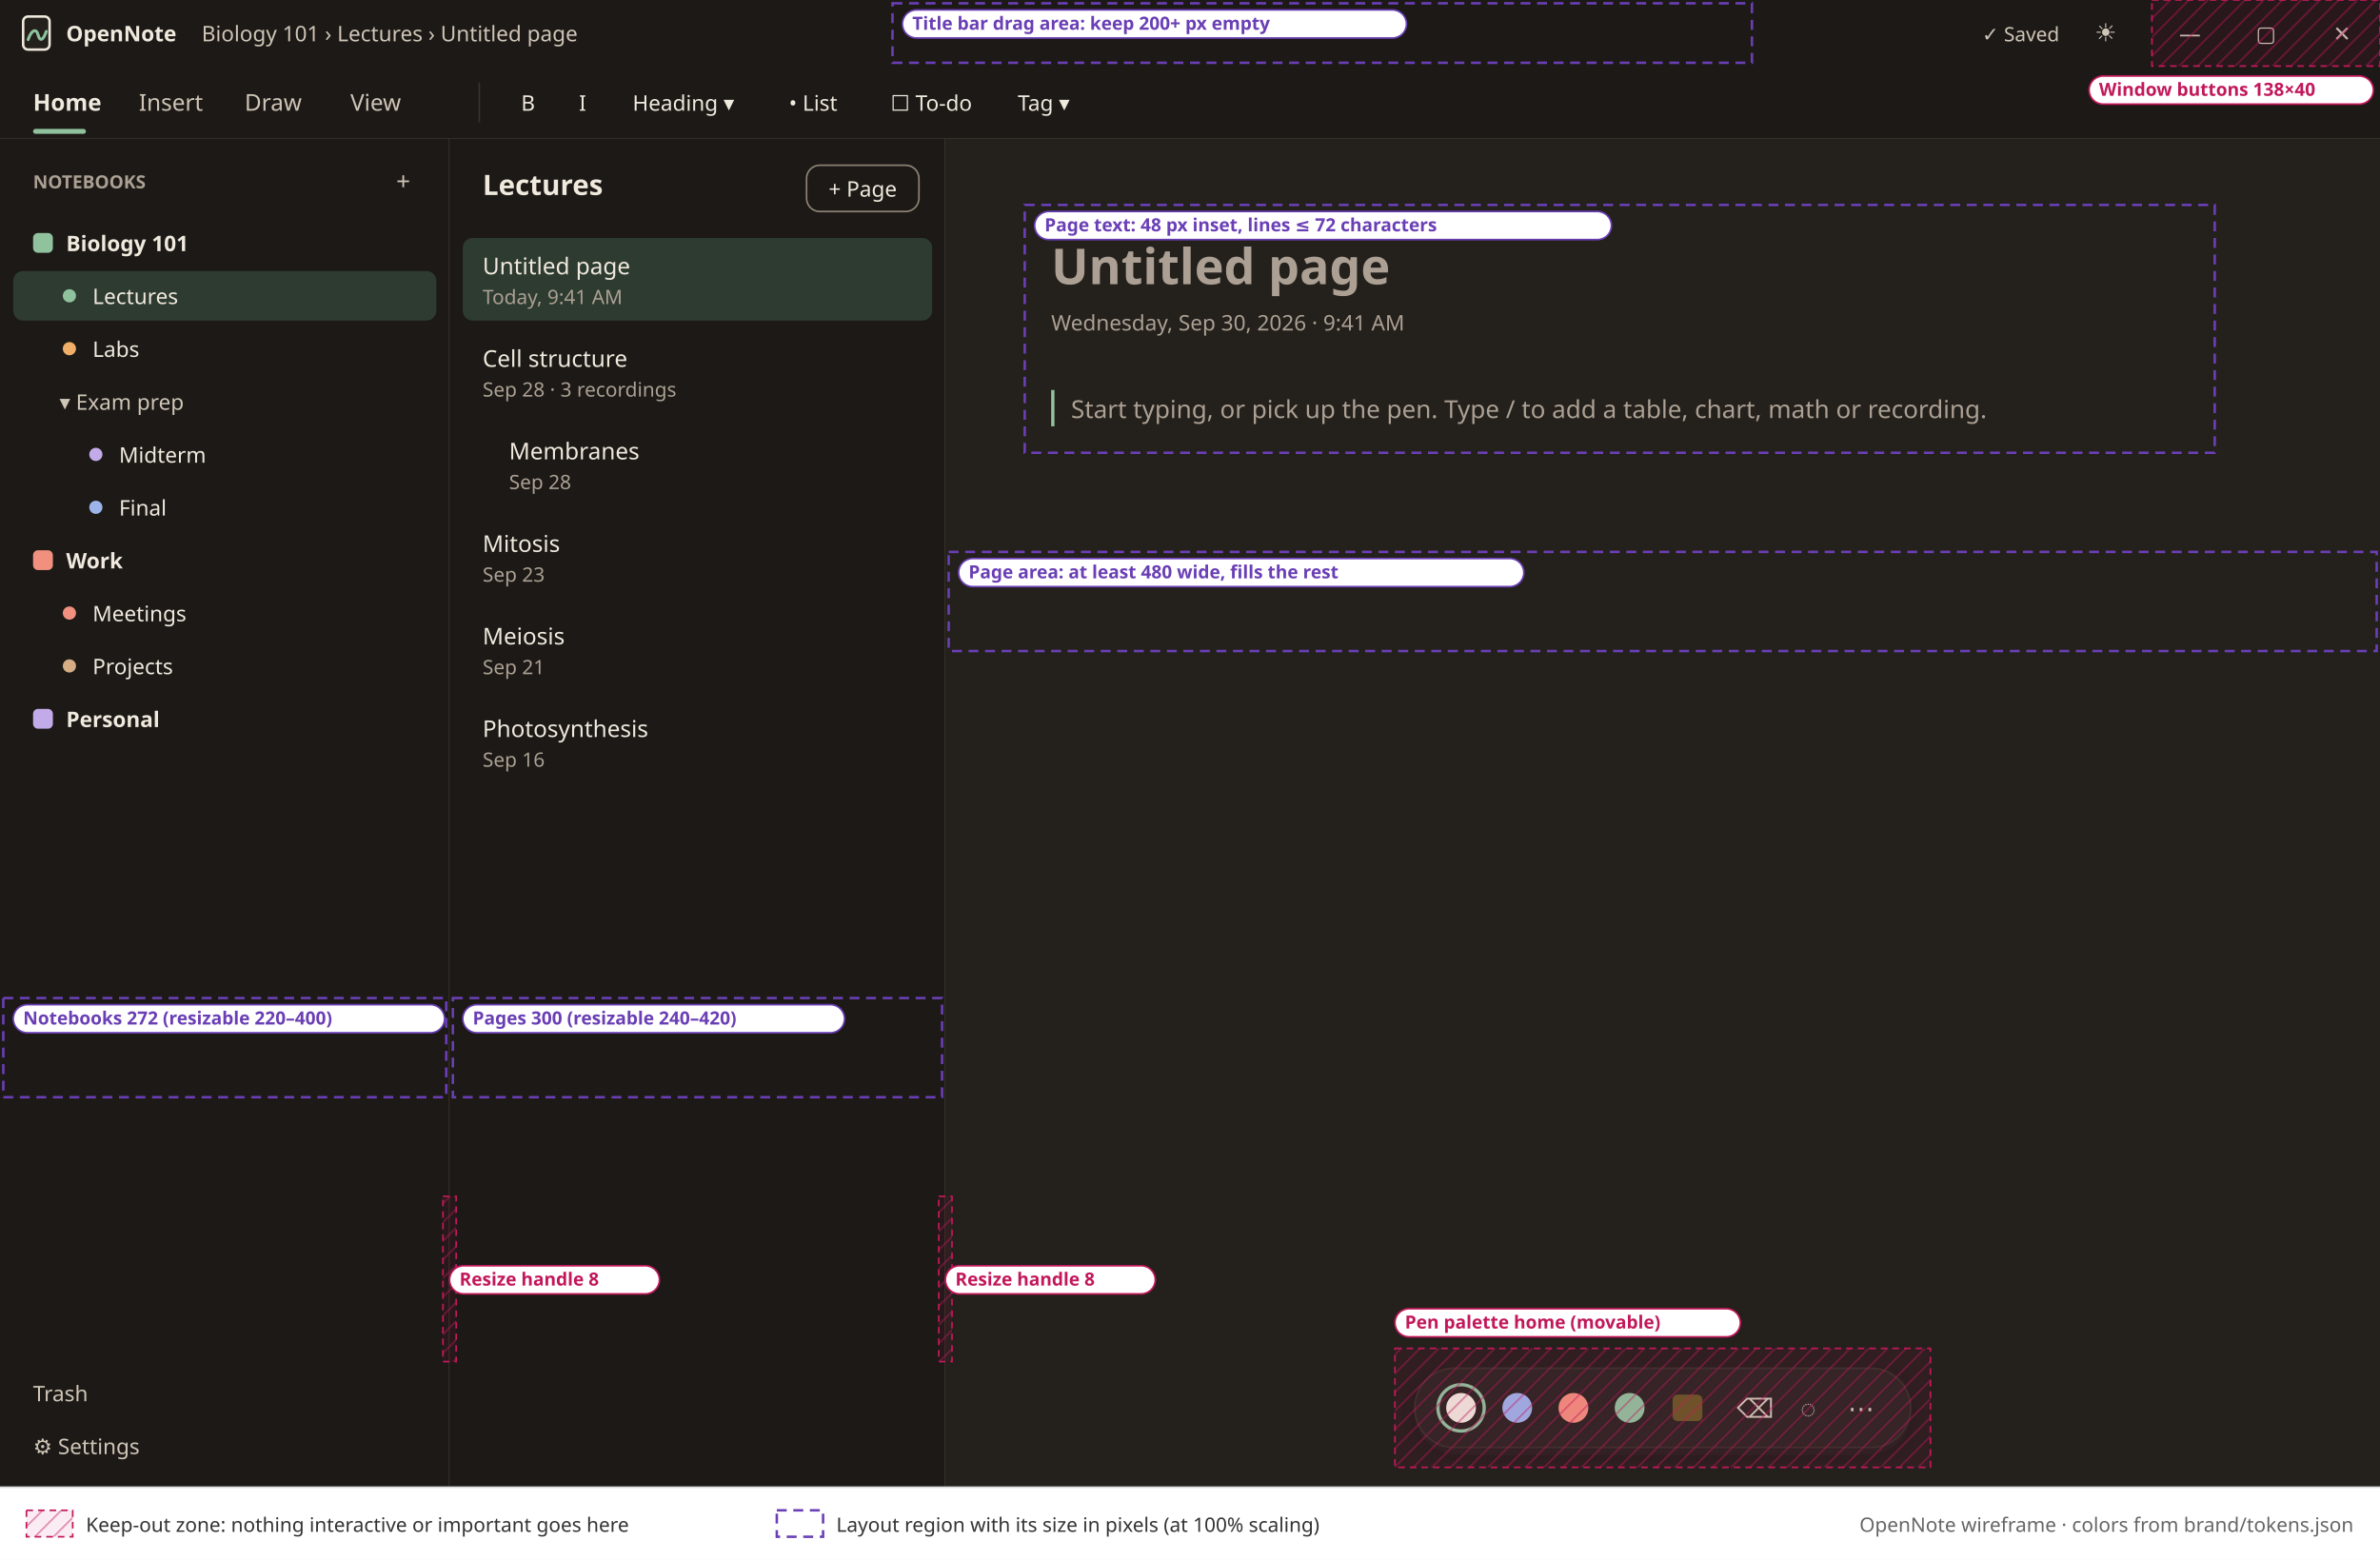
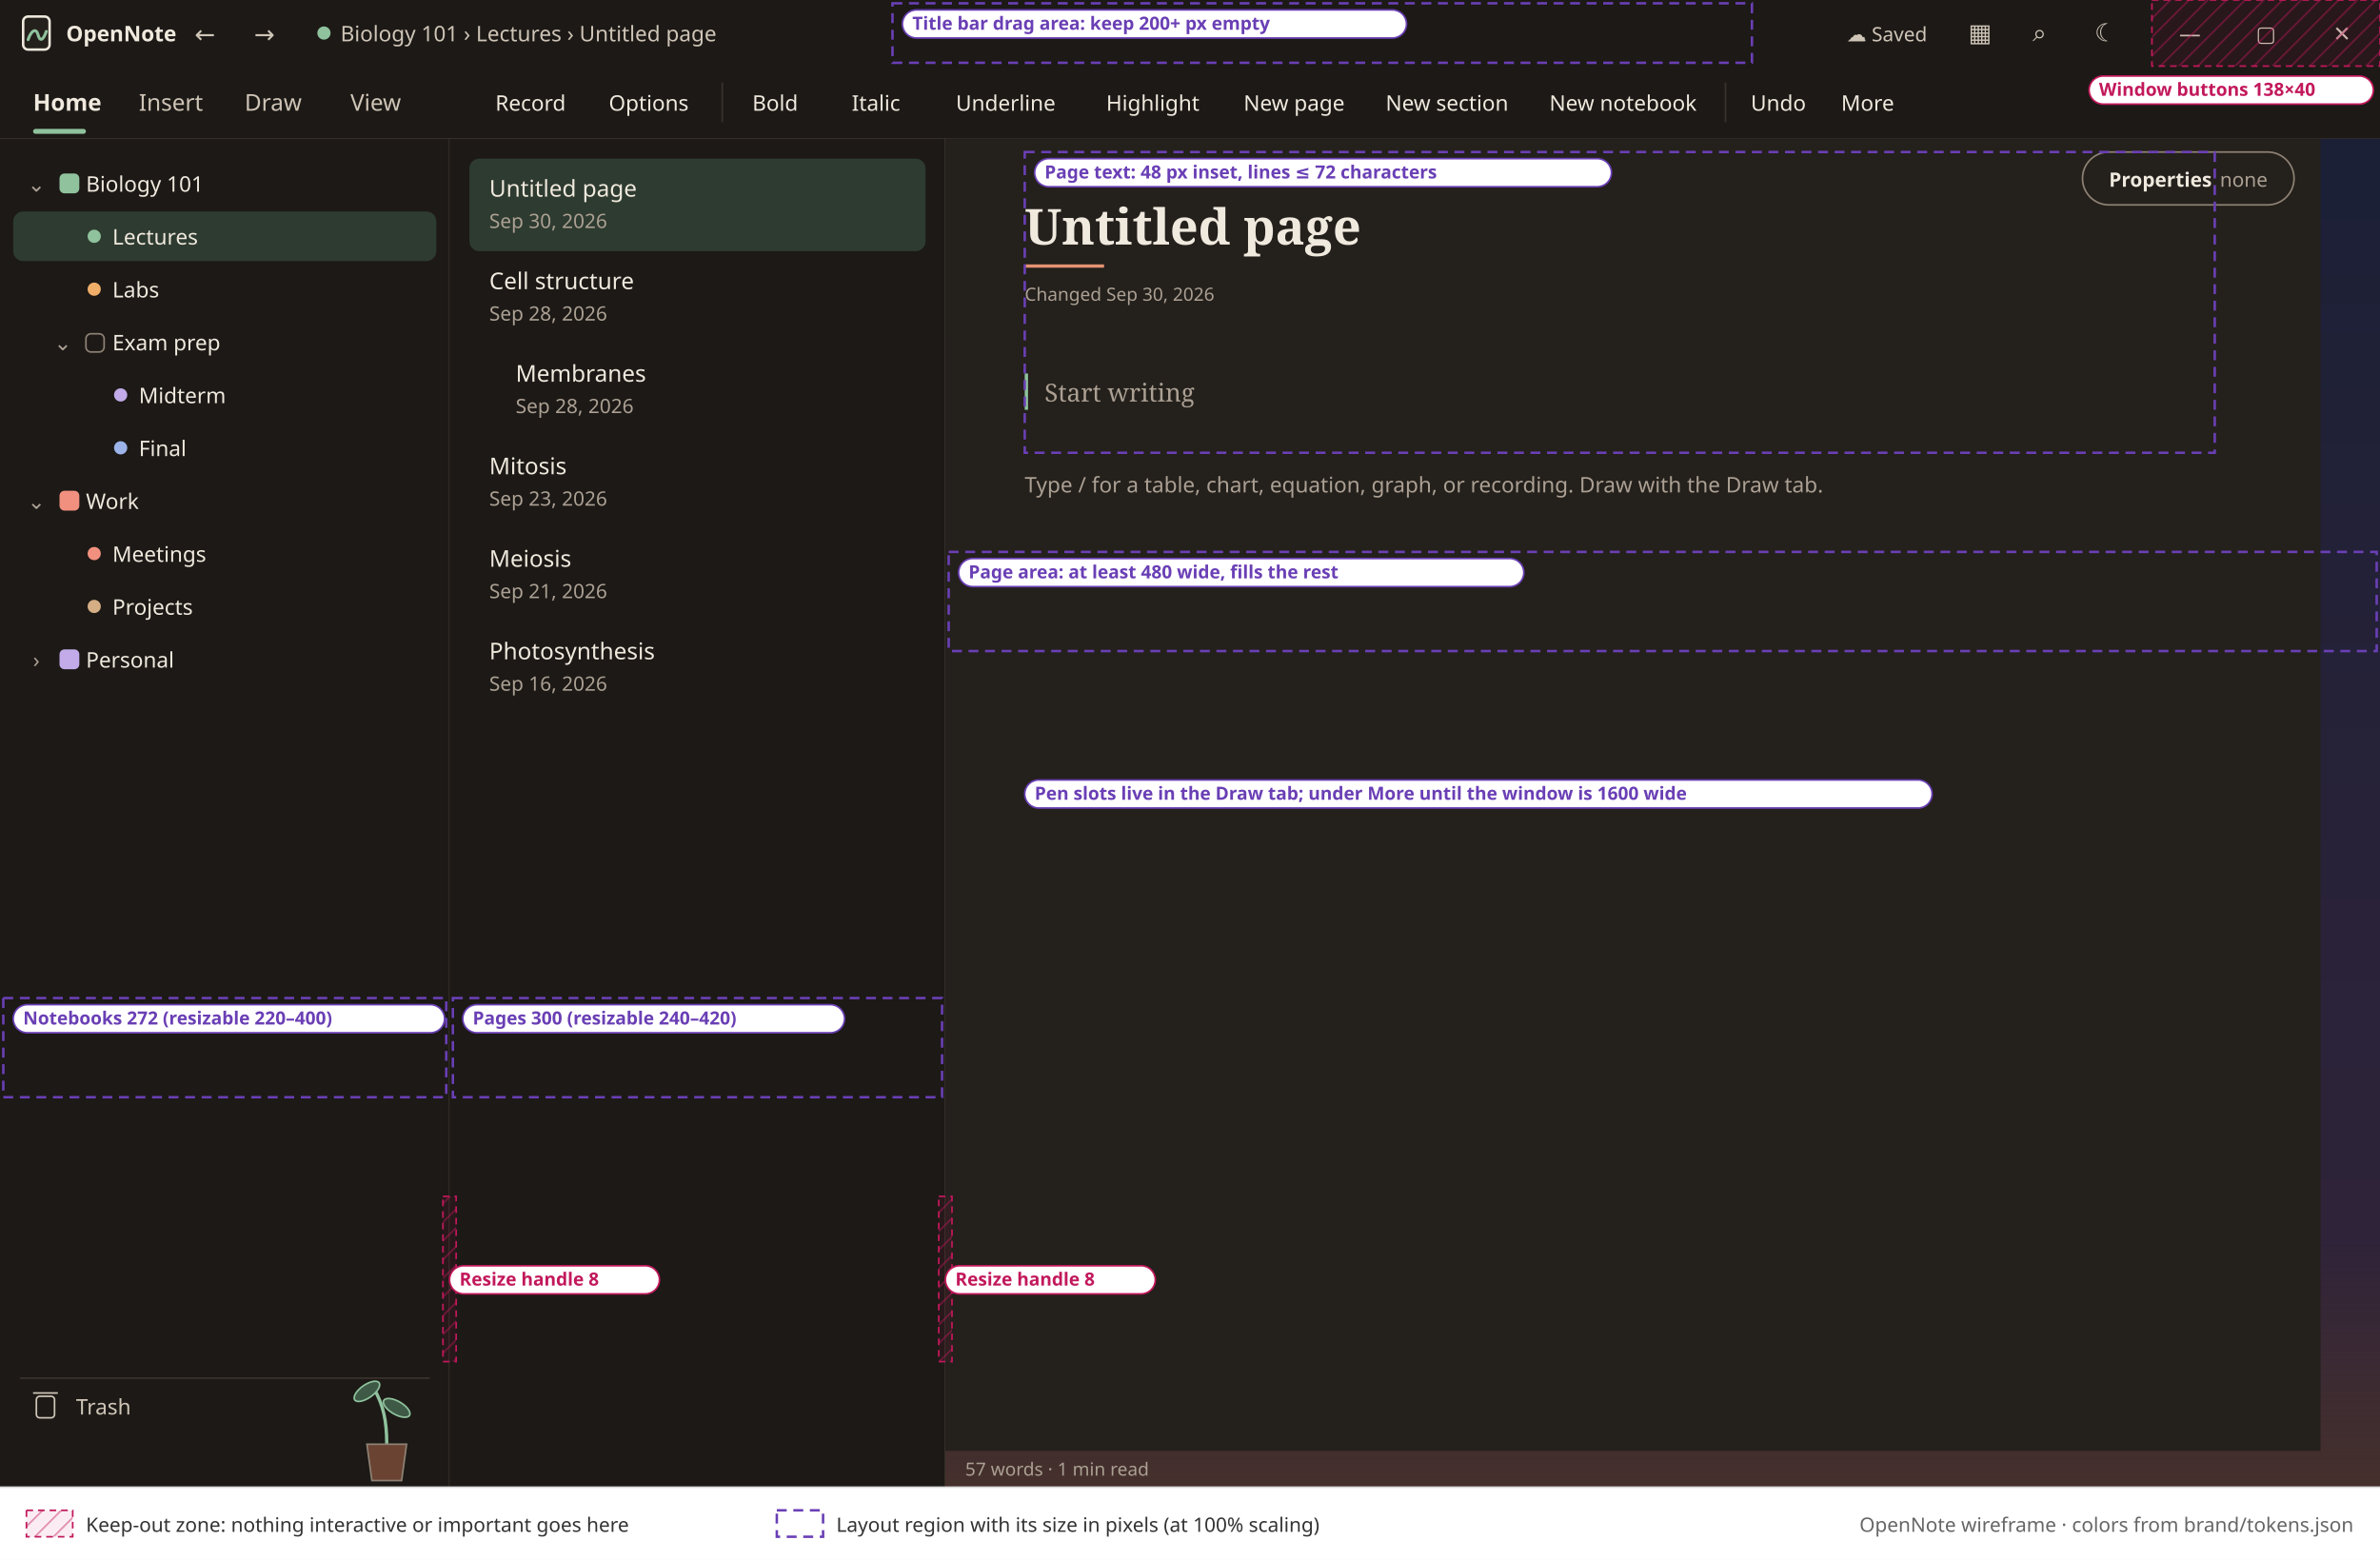
<svg xmlns="http://www.w3.org/2000/svg" viewBox="0 0 1440 944" width="1440" height="944" role="img">
  <defs>
    <pattern id="hatch" width="8" height="8" patternUnits="userSpaceOnUse" patternTransform="rotate(45)">
      <rect width="8" height="8" fill="#C2185B" fill-opacity="0.08" />
      <line x1="0" y1="0" x2="0" y2="8" stroke="#C2185B" stroke-opacity="0.45" stroke-width="2" />
    </pattern>
    <filter id="shadow" x="-10%" y="-10%" width="120%" height="130%">
      <feDropShadow dx="0" dy="4" stdDeviation="6" flood-color="#2B2521" flood-opacity="0.16" />
    </filter>
  </defs>
  <rect x="0" y="0" width="1440" height="900" rx="0" fill="#1C1916" />
  <rect x="0" y="0" width="1440" height="40" rx="0" fill="#1C1916" />
  <rect x="14" y="10" width="16" height="20" rx="3" fill="#24201C" stroke="#F0E9DE" stroke-width="1.5" />
  <path d="M17 24c2-6 5-7 6-3s3 4 5-2" fill="none" stroke-linecap="round" stroke-linejoin="round" stroke="#8FC29D" stroke-width="1.8" />
  <text x="40" y="25" font-size="13" font-weight="600" fill="#F0E9DE" text-anchor="start" font-family="'Atkinson Hyperlegible Next', 'Segoe UI', system-ui, sans-serif">OpenNote</text>
-   <text x="122" y="25" font-size="13" font-weight="400" fill="#CFC5B7" text-anchor="start" font-family="'Atkinson Hyperlegible Next', 'Segoe UI', system-ui, sans-serif">Biology 101  ›  Lectures  ›  Untitled page</text>
-   <text x="1274" y="25" font-size="15" font-weight="400" fill="#CFC5B7" text-anchor="middle" font-family="'Atkinson Hyperlegible Next', 'Segoe UI', system-ui, sans-serif">☀</text>
-   <text x="1246" y="25" font-size="12" font-weight="400" fill="#CFC5B7" text-anchor="end" font-family="'Atkinson Hyperlegible Next', 'Segoe UI', system-ui, sans-serif">✓ Saved</text>
+   <text x="124" y="26" font-size="15" font-weight="400" fill="#CFC5B7" text-anchor="middle" font-family="'Atkinson Hyperlegible Next', 'Segoe UI', system-ui, sans-serif">←</text>
+   <text x="160" y="26" font-size="15" font-weight="400" fill="#CFC5B7" text-anchor="middle" font-family="'Atkinson Hyperlegible Next', 'Segoe UI', system-ui, sans-serif">→</text>
+   <circle cx="196" cy="20" r="4" fill="#8FC29D" />
+   <text x="206" y="25" font-size="13" font-weight="400" fill="#CFC5B7" text-anchor="start" font-family="'Atkinson Hyperlegible Next', 'Segoe UI', system-ui, sans-serif">Biology 101 › Lectures › Untitled page</text>
+   <text x="1166" y="25" font-size="12" font-weight="400" fill="#CFC5B7" text-anchor="end" font-family="'Atkinson Hyperlegible Next', 'Segoe UI', system-ui, sans-serif">☁ Saved</text>
+   <text x="1198" y="25" font-size="15" font-weight="400" fill="#CFC5B7" text-anchor="middle" font-family="'Atkinson Hyperlegible Next', 'Segoe UI', system-ui, sans-serif">▦</text>
+   <text x="1234" y="25" font-size="15" font-weight="400" fill="#CFC5B7" text-anchor="middle" font-family="'Atkinson Hyperlegible Next', 'Segoe UI', system-ui, sans-serif">⌕</text>
+   <text x="1274" y="25" font-size="15" font-weight="400" fill="#CFC5B7" text-anchor="middle" font-family="'Atkinson Hyperlegible Next', 'Segoe UI', system-ui, sans-serif">☾</text>
  <text x="1325" y="25" font-size="13" font-weight="400" fill="#CFC5B7" text-anchor="middle" font-family="'Atkinson Hyperlegible Next', 'Segoe UI', system-ui, sans-serif">—</text>
  <text x="1371" y="25" font-size="13" font-weight="400" fill="#CFC5B7" text-anchor="middle" font-family="'Atkinson Hyperlegible Next', 'Segoe UI', system-ui, sans-serif">▢</text>
  <text x="1417" y="25" font-size="13" font-weight="400" fill="#CFC5B7" text-anchor="middle" font-family="'Atkinson Hyperlegible Next', 'Segoe UI', system-ui, sans-serif">✕</text>
  <rect x="0" y="40" width="1440" height="44" rx="0" fill="#1C1916" />
  <line x1="0" y1="84" x2="1440" y2="84" stroke="#3A322B" />
  <text x="20" y="67" font-size="14" font-weight="600" fill="#F0E9DE" text-anchor="start" font-family="'Atkinson Hyperlegible Next', 'Segoe UI', system-ui, sans-serif">Home</text>
  <rect x="20" y="78" width="32" height="3" rx="1.5" fill="#8FC29D" />
  <text x="84" y="67" font-size="14" font-weight="400" fill="#CFC5B7" text-anchor="start" font-family="'Atkinson Hyperlegible Next', 'Segoe UI', system-ui, sans-serif">Insert</text>
  <text x="148" y="67" font-size="14" font-weight="400" fill="#CFC5B7" text-anchor="start" font-family="'Atkinson Hyperlegible Next', 'Segoe UI', system-ui, sans-serif">Draw</text>
  <text x="212" y="67" font-size="14" font-weight="400" fill="#CFC5B7" text-anchor="start" font-family="'Atkinson Hyperlegible Next', 'Segoe UI', system-ui, sans-serif">View</text>
-   <line x1="290" y1="50" x2="290" y2="74" stroke="#3A322B" />
-   <g data-fit="6" data-center="both">
-     <rect x="306" y="48" width="27" height="28" rx="8" fill="none" />
-     <text x="319.5" y="67" font-size="13" font-weight="400" fill="#F0E9DE" text-anchor="middle" font-family="'Atkinson Hyperlegible Next', 'Segoe UI', system-ui, sans-serif">B</text>
-   </g>
-   <g data-fit="6" data-center="both">
-     <rect x="339" y="48" width="27" height="28" rx="8" fill="none" />
-     <text x="352.5" y="67" font-size="13" font-weight="400" fill="#F0E9DE" text-anchor="middle" font-family="'Atkinson Hyperlegible Next', 'Segoe UI', system-ui, sans-serif">I</text>
-   </g>
-   <g data-fit="6" data-center="both">
-     <rect x="372" y="48" width="83" height="28" rx="8" fill="none" />
-     <text x="413.5" y="67" font-size="13" font-weight="400" fill="#F0E9DE" text-anchor="middle" font-family="'Atkinson Hyperlegible Next', 'Segoe UI', system-ui, sans-serif">Heading ▾</text>
-   </g>
-   <g data-fit="6" data-center="both">
-     <rect x="461" y="48" width="62" height="28" rx="8" fill="none" />
-     <text x="492" y="67" font-size="13" font-weight="400" fill="#F0E9DE" text-anchor="middle" font-family="'Atkinson Hyperlegible Next', 'Segoe UI', system-ui, sans-serif">• List</text>
-   </g>
-   <g data-fit="6" data-center="both">
-     <rect x="529" y="48" width="69" height="28" rx="8" fill="none" />
-     <text x="563.5" y="67" font-size="13" font-weight="400" fill="#F0E9DE" text-anchor="middle" font-family="'Atkinson Hyperlegible Next', 'Segoe UI', system-ui, sans-serif">☐ To-do</text>
-   </g>
-   <g data-fit="6" data-center="both">
-     <rect x="604" y="48" width="55" height="28" rx="8" fill="none" />
-     <text x="631.5" y="67" font-size="13" font-weight="400" fill="#F0E9DE" text-anchor="middle" font-family="'Atkinson Hyperlegible Next', 'Segoe UI', system-ui, sans-serif">Tag ▾</text>
+   <g data-fit="6" data-center="both">
+     <rect x="290" y="48" width="62" height="28" rx="8" fill="none" />
+     <text x="321" y="67" font-size="13" font-weight="400" fill="#F0E9DE" text-anchor="middle" font-family="'Atkinson Hyperlegible Next', 'Segoe UI', system-ui, sans-serif">Record</text>
+   </g>
+   <g data-fit="6" data-center="both">
+     <rect x="358" y="48" width="69" height="28" rx="8" fill="none" />
+     <text x="392.5" y="67" font-size="13" font-weight="400" fill="#F0E9DE" text-anchor="middle" font-family="'Atkinson Hyperlegible Next', 'Segoe UI', system-ui, sans-serif">Options</text>
+   </g>
+   <line x1="437" y1="50" x2="437" y2="74" stroke="#3A322B" />
+   <g data-fit="6" data-center="both">
+     <rect x="445" y="48" width="48" height="28" rx="8" fill="none" />
+     <text x="469" y="67" font-size="13" font-weight="400" fill="#F0E9DE" text-anchor="middle" font-family="'Atkinson Hyperlegible Next', 'Segoe UI', system-ui, sans-serif">Bold</text>
+   </g>
+   <g data-fit="6" data-center="both">
+     <rect x="499" y="48" width="62" height="28" rx="8" fill="none" />
+     <text x="530" y="67" font-size="13" font-weight="400" fill="#F0E9DE" text-anchor="middle" font-family="'Atkinson Hyperlegible Next', 'Segoe UI', system-ui, sans-serif">Italic</text>
+   </g>
+   <g data-fit="6" data-center="both">
+     <rect x="567" y="48" width="83" height="28" rx="8" fill="none" />
+     <text x="608.5" y="67" font-size="13" font-weight="400" fill="#F0E9DE" text-anchor="middle" font-family="'Atkinson Hyperlegible Next', 'Segoe UI', system-ui, sans-serif">Underline</text>
+   </g>
+   <g data-fit="6" data-center="both">
+     <rect x="656" y="48" width="83" height="28" rx="8" fill="none" />
+     <text x="697.5" y="67" font-size="13" font-weight="400" fill="#F0E9DE" text-anchor="middle" font-family="'Atkinson Hyperlegible Next', 'Segoe UI', system-ui, sans-serif">Highlight</text>
+   </g>
+   <g data-fit="6" data-center="both">
+     <rect x="745" y="48" width="76" height="28" rx="8" fill="none" />
+     <text x="783" y="67" font-size="13" font-weight="400" fill="#F0E9DE" text-anchor="middle" font-family="'Atkinson Hyperlegible Next', 'Segoe UI', system-ui, sans-serif">New page</text>
+   </g>
+   <g data-fit="6" data-center="both">
+     <rect x="827" y="48" width="97" height="28" rx="8" fill="none" />
+     <text x="875.5" y="67" font-size="13" font-weight="400" fill="#F0E9DE" text-anchor="middle" font-family="'Atkinson Hyperlegible Next', 'Segoe UI', system-ui, sans-serif">New section</text>
+   </g>
+   <g data-fit="6" data-center="both">
+     <rect x="930" y="48" width="104" height="28" rx="8" fill="none" />
+     <text x="982" y="67" font-size="13" font-weight="400" fill="#F0E9DE" text-anchor="middle" font-family="'Atkinson Hyperlegible Next', 'Segoe UI', system-ui, sans-serif">New notebook</text>
+   </g>
+   <line x1="1044" y1="50" x2="1044" y2="74" stroke="#3A322B" />
+   <g data-fit="6" data-center="both">
+     <rect x="1052" y="48" width="48" height="28" rx="8" fill="none" />
+     <text x="1076" y="67" font-size="13" font-weight="400" fill="#F0E9DE" text-anchor="middle" font-family="'Atkinson Hyperlegible Next', 'Segoe UI', system-ui, sans-serif">Undo</text>
+   </g>
+   <g data-fit="6" data-center="both">
+     <rect x="1106" y="48" width="48" height="28" rx="8" fill="none" />
+     <text x="1130" y="67" font-size="13" font-weight="400" fill="#F0E9DE" text-anchor="middle" font-family="'Atkinson Hyperlegible Next', 'Segoe UI', system-ui, sans-serif">More</text>
  </g>
  <rect x="0" y="84" width="272" height="816" rx="0" fill="#1C1916" />
  <line x1="272" y1="84" x2="272" y2="900" stroke="#3A322B" />
-   <text x="20" y="114" font-size="11" font-weight="700" fill="#ABA093" text-anchor="start" font-family="'Atkinson Hyperlegible Next', 'Segoe UI', system-ui, sans-serif">NOTEBOOKS</text>
-   <text x="244" y="115" font-size="15" font-weight="400" fill="#CFC5B7" text-anchor="middle" font-family="'Atkinson Hyperlegible Next', 'Segoe UI', system-ui, sans-serif">+</text>
-   <rect x="20" y="141" width="12" height="12" rx="3" fill="#8FC29D" />
-   <text x="40" y="152" font-size="13" font-weight="600" fill="#F0E9DE" text-anchor="start" font-family="'Atkinson Hyperlegible Next', 'Segoe UI', system-ui, sans-serif">Biology 101</text>
-   <rect x="8" y="164" width="256" height="30" rx="6" fill="#2E3B30" />
-   <circle cx="42" cy="179" r="4" fill="#8FC29D" />
-   <text x="56" y="184" font-size="13" font-weight="400" fill="#F0E9DE" text-anchor="start" font-family="'Atkinson Hyperlegible Next', 'Segoe UI', system-ui, sans-serif">Lectures</text>
-   <circle cx="42" cy="211" r="4" fill="#F0AE68" />
-   <text x="56" y="216" font-size="13" font-weight="400" fill="#F0E9DE" text-anchor="start" font-family="'Atkinson Hyperlegible Next', 'Segoe UI', system-ui, sans-serif">Labs</text>
-   <text x="36" y="248" font-size="13" font-weight="400" fill="#CFC5B7" text-anchor="start" font-family="'Atkinson Hyperlegible Next', 'Segoe UI', system-ui, sans-serif">▾ Exam prep</text>
-   <circle cx="58" cy="275" r="4" fill="#C2ABE8" />
-   <text x="72" y="280" font-size="13" font-weight="400" fill="#F0E9DE" text-anchor="start" font-family="'Atkinson Hyperlegible Next', 'Segoe UI', system-ui, sans-serif">Midterm</text>
-   <circle cx="58" cy="307" r="4" fill="#9DB4EA" />
-   <text x="72" y="312" font-size="13" font-weight="400" fill="#F0E9DE" text-anchor="start" font-family="'Atkinson Hyperlegible Next', 'Segoe UI', system-ui, sans-serif">Final</text>
-   <rect x="20" y="333" width="12" height="12" rx="3" fill="#F2907F" />
-   <text x="40" y="344" font-size="13" font-weight="600" fill="#F0E9DE" text-anchor="start" font-family="'Atkinson Hyperlegible Next', 'Segoe UI', system-ui, sans-serif">Work</text>
-   <circle cx="42" cy="371" r="4" fill="#F2907F" />
-   <text x="56" y="376" font-size="13" font-weight="400" fill="#F0E9DE" text-anchor="start" font-family="'Atkinson Hyperlegible Next', 'Segoe UI', system-ui, sans-serif">Meetings</text>
-   <circle cx="42" cy="403" r="4" fill="#D6AE86" />
-   <text x="56" y="408" font-size="13" font-weight="400" fill="#F0E9DE" text-anchor="start" font-family="'Atkinson Hyperlegible Next', 'Segoe UI', system-ui, sans-serif">Projects</text>
-   <rect x="20" y="429" width="12" height="12" rx="3" fill="#C2ABE8" />
-   <text x="40" y="440" font-size="13" font-weight="600" fill="#F0E9DE" text-anchor="start" font-family="'Atkinson Hyperlegible Next', 'Segoe UI', system-ui, sans-serif">Personal</text>
-   <text x="20" y="848" font-size="13" font-weight="400" fill="#CFC5B7" text-anchor="start" font-family="'Atkinson Hyperlegible Next', 'Segoe UI', system-ui, sans-serif">Trash</text>
-   <text x="20" y="880" font-size="13" font-weight="400" fill="#CFC5B7" text-anchor="start" font-family="'Atkinson Hyperlegible Next', 'Segoe UI', system-ui, sans-serif">⚙ Settings</text>
+   <text x="22" y="116" font-size="13" font-weight="400" fill="#ABA093" text-anchor="middle" font-family="'Atkinson Hyperlegible Next', 'Segoe UI', system-ui, sans-serif">⌄</text>
+   <rect x="36" y="105" width="12" height="12" rx="3" fill="#8FC29D" />
+   <text x="52" y="116" font-size="13" font-weight="400" fill="#F0E9DE" text-anchor="start" font-family="'Atkinson Hyperlegible Next', 'Segoe UI', system-ui, sans-serif">Biology 101</text>
+   <rect x="8" y="128" width="256" height="30" rx="6" fill="#2E3B30" />
+   <circle cx="57" cy="143" r="4" fill="#8FC29D" />
+   <text x="68" y="148" font-size="13" font-weight="400" fill="#F0E9DE" text-anchor="start" font-family="'Atkinson Hyperlegible Next', 'Segoe UI', system-ui, sans-serif">Lectures</text>
+   <circle cx="57" cy="175" r="4" fill="#F0AE68" />
+   <text x="68" y="180" font-size="13" font-weight="400" fill="#F0E9DE" text-anchor="start" font-family="'Atkinson Hyperlegible Next', 'Segoe UI', system-ui, sans-serif">Labs</text>
+   <text x="38" y="212" font-size="13" font-weight="400" fill="#ABA093" text-anchor="middle" font-family="'Atkinson Hyperlegible Next', 'Segoe UI', system-ui, sans-serif">⌄</text>
+   <rect x="52" y="202" width="11" height="11" rx="3" fill="none" stroke="#8D8174" stroke-width="1" />
+   <text x="68" y="212" font-size="13" font-weight="400" fill="#F0E9DE" text-anchor="start" font-family="'Atkinson Hyperlegible Next', 'Segoe UI', system-ui, sans-serif">Exam prep</text>
+   <circle cx="73" cy="239" r="4" fill="#C2ABE8" />
+   <text x="84" y="244" font-size="13" font-weight="400" fill="#F0E9DE" text-anchor="start" font-family="'Atkinson Hyperlegible Next', 'Segoe UI', system-ui, sans-serif">Midterm</text>
+   <circle cx="73" cy="271" r="4" fill="#9DB4EA" />
+   <text x="84" y="276" font-size="13" font-weight="400" fill="#F0E9DE" text-anchor="start" font-family="'Atkinson Hyperlegible Next', 'Segoe UI', system-ui, sans-serif">Final</text>
+   <text x="22" y="308" font-size="13" font-weight="400" fill="#ABA093" text-anchor="middle" font-family="'Atkinson Hyperlegible Next', 'Segoe UI', system-ui, sans-serif">⌄</text>
+   <rect x="36" y="297" width="12" height="12" rx="3" fill="#F2907F" />
+   <text x="52" y="308" font-size="13" font-weight="400" fill="#F0E9DE" text-anchor="start" font-family="'Atkinson Hyperlegible Next', 'Segoe UI', system-ui, sans-serif">Work</text>
+   <circle cx="57" cy="335" r="4" fill="#F2907F" />
+   <text x="68" y="340" font-size="13" font-weight="400" fill="#F0E9DE" text-anchor="start" font-family="'Atkinson Hyperlegible Next', 'Segoe UI', system-ui, sans-serif">Meetings</text>
+   <circle cx="57" cy="367" r="4" fill="#D6AE86" />
+   <text x="68" y="372" font-size="13" font-weight="400" fill="#F0E9DE" text-anchor="start" font-family="'Atkinson Hyperlegible Next', 'Segoe UI', system-ui, sans-serif">Projects</text>
+   <text x="22" y="404" font-size="13" font-weight="400" fill="#ABA093" text-anchor="middle" font-family="'Atkinson Hyperlegible Next', 'Segoe UI', system-ui, sans-serif">›</text>
+   <rect x="36" y="393" width="12" height="12" rx="3" fill="#C2ABE8" />
+   <text x="52" y="404" font-size="13" font-weight="400" fill="#F0E9DE" text-anchor="start" font-family="'Atkinson Hyperlegible Next', 'Segoe UI', system-ui, sans-serif">Personal</text>
+   <line x1="12" y1="834" x2="260" y2="834" stroke="#3A322B" />
+   <rect x="22" y="845" width="11" height="13" rx="2" fill="none" stroke="#CFC5B7" stroke-width="1" />
+   <line x1="20" y1="843" x2="35" y2="843" stroke="#CFC5B7" />
+   <text x="46" y="856" font-size="13" font-weight="400" fill="#CFC5B7" text-anchor="start" font-family="'Atkinson Hyperlegible Next', 'Segoe UI', system-ui, sans-serif">Trash</text>
+   <path d="M234 874c0-14-2-24-8-34" fill="none" stroke-linecap="round" stroke-linejoin="round" stroke="#8FC29D" stroke-width="2" />
+   <ellipse cx="222" cy="842" rx="9" ry="4" transform="rotate(-35 222 842)" fill="#3E5A46" stroke="#8FC29D" />
+   <ellipse cx="240" cy="852" rx="9" ry="4" transform="rotate(30 240 852)" fill="#3E5A46" stroke="#8FC29D" />
+   <path d="M222 874h24l-3 22h-18z" fill="#6A4332" stroke="#8D8174" />
  <rect x="272" y="84" width="300" height="816" rx="0" fill="#1C1916" />
  <line x1="572" y1="84" x2="572" y2="900" stroke="#3A322B" />
-   <text x="292" y="118" font-size="17" font-weight="600" fill="#F0E9DE" text-anchor="start" font-family="'Atkinson Hyperlegible Next', 'Segoe UI', system-ui, sans-serif">Lectures</text>
-   <rect x="488" y="100" width="68" height="28" rx="8" fill="none" stroke="#8D8174" stroke-width="1" />
-   <text x="522" y="119" font-size="13" font-weight="400" fill="#F0E9DE" text-anchor="middle" font-family="'Atkinson Hyperlegible Next', 'Segoe UI', system-ui, sans-serif">+ Page</text>
-   <rect x="280" y="144" width="284" height="50" rx="6" fill="#2E3B30" />
-   <text x="292" y="166" font-size="14" font-weight="500" fill="#F0E9DE" text-anchor="start" font-family="'Atkinson Hyperlegible Next', 'Segoe UI', system-ui, sans-serif">Untitled page</text>
-   <text x="292" y="184" font-size="12" font-weight="400" fill="#ABA093" text-anchor="start" font-family="'Atkinson Hyperlegible Next', 'Segoe UI', system-ui, sans-serif">Today, 9:41 AM</text>
-   <text x="292" y="222" font-size="14" font-weight="500" fill="#F0E9DE" text-anchor="start" font-family="'Atkinson Hyperlegible Next', 'Segoe UI', system-ui, sans-serif">Cell structure</text>
-   <text x="292" y="240" font-size="12" font-weight="400" fill="#ABA093" text-anchor="start" font-family="'Atkinson Hyperlegible Next', 'Segoe UI', system-ui, sans-serif">Sep 28 · 3 recordings</text>
-   <text x="308" y="278" font-size="14" font-weight="500" fill="#F0E9DE" text-anchor="start" font-family="'Atkinson Hyperlegible Next', 'Segoe UI', system-ui, sans-serif">Membranes</text>
-   <text x="308" y="296" font-size="12" font-weight="400" fill="#ABA093" text-anchor="start" font-family="'Atkinson Hyperlegible Next', 'Segoe UI', system-ui, sans-serif">Sep 28</text>
-   <text x="292" y="334" font-size="14" font-weight="500" fill="#F0E9DE" text-anchor="start" font-family="'Atkinson Hyperlegible Next', 'Segoe UI', system-ui, sans-serif">Mitosis</text>
-   <text x="292" y="352" font-size="12" font-weight="400" fill="#ABA093" text-anchor="start" font-family="'Atkinson Hyperlegible Next', 'Segoe UI', system-ui, sans-serif">Sep 23</text>
-   <text x="292" y="390" font-size="14" font-weight="500" fill="#F0E9DE" text-anchor="start" font-family="'Atkinson Hyperlegible Next', 'Segoe UI', system-ui, sans-serif">Meiosis</text>
-   <text x="292" y="408" font-size="12" font-weight="400" fill="#ABA093" text-anchor="start" font-family="'Atkinson Hyperlegible Next', 'Segoe UI', system-ui, sans-serif">Sep 21</text>
-   <text x="292" y="446" font-size="14" font-weight="500" fill="#F0E9DE" text-anchor="start" font-family="'Atkinson Hyperlegible Next', 'Segoe UI', system-ui, sans-serif">Photosynthesis</text>
-   <text x="292" y="464" font-size="12" font-weight="400" fill="#ABA093" text-anchor="start" font-family="'Atkinson Hyperlegible Next', 'Segoe UI', system-ui, sans-serif">Sep 16</text>
-   <rect x="572" y="84" width="868" height="816" rx="0" fill="#24201C" />
-   <text x="636" y="172" font-size="30" font-weight="600" fill="#ABA093" text-anchor="start" font-family="'Atkinson Hyperlegible Next', 'Segoe UI', system-ui, sans-serif">Untitled page</text>
-   <text x="636" y="200" font-size="13" font-weight="400" fill="#ABA093" text-anchor="start" font-family="'Atkinson Hyperlegible Next', 'Segoe UI', system-ui, sans-serif">Wednesday, Sep 30, 2026 · 9:41 AM</text>
-   <rect x="636" y="236" width="2" height="22" rx="0" fill="#8FC29D" />
-   <text x="648" y="253" font-size="15" font-weight="400" fill="#ABA093" text-anchor="start" font-family="'Atkinson Hyperlegible Next', 'Segoe UI', system-ui, sans-serif">Start typing, or pick up the pen. Type / to add a table, chart, math or recording.</text>
-   <rect x="856" y="828" width="300" height="48" rx="24" fill="#2C2722" stroke="#3A322B" stroke-width="1" filter="url(#shadow)" />
-   <circle cx="884" cy="852" r="14" fill="none" stroke="#8FC29D" stroke-width="2" />
-   <circle cx="884" cy="852" r="9" fill="#F0E9DE" />
-   <circle cx="918" cy="852" r="9" fill="#9DB4EA" />
-   <circle cx="952" cy="852" r="9" fill="#F2907F" />
-   <circle cx="986" cy="852" r="9" fill="#8FC29D" />
-   <rect x="1012" y="844" width="18" height="16" rx="3" fill="#C9A42F66" />
-   <text x="1062" y="858" font-size="16" font-weight="400" fill="#CFC5B7" text-anchor="middle" font-family="'Atkinson Hyperlegible Next', 'Segoe UI', system-ui, sans-serif">⌫</text>
-   <text x="1094" y="858" font-size="16" font-weight="400" fill="#CFC5B7" text-anchor="middle" font-family="'Atkinson Hyperlegible Next', 'Segoe UI', system-ui, sans-serif">◌</text>
-   <text x="1126" y="858" font-size="16" font-weight="400" fill="#CFC5B7" text-anchor="middle" font-family="'Atkinson Hyperlegible Next', 'Segoe UI', system-ui, sans-serif">⋯</text>
+   <rect x="284" y="96" width="276" height="56" rx="6" fill="#2E3B30" />
+   <text x="296" y="119" font-size="14" font-weight="500" fill="#F0E9DE" text-anchor="start" font-family="'Atkinson Hyperlegible Next', 'Segoe UI', system-ui, sans-serif">Untitled page</text>
+   <text x="296" y="138" font-size="12" font-weight="400" fill="#ABA093" text-anchor="start" font-family="'Atkinson Hyperlegible Next', 'Segoe UI', system-ui, sans-serif">Sep 30, 2026</text>
+   <text x="296" y="175" font-size="14" font-weight="500" fill="#F0E9DE" text-anchor="start" font-family="'Atkinson Hyperlegible Next', 'Segoe UI', system-ui, sans-serif">Cell structure</text>
+   <text x="296" y="194" font-size="12" font-weight="400" fill="#ABA093" text-anchor="start" font-family="'Atkinson Hyperlegible Next', 'Segoe UI', system-ui, sans-serif">Sep 28, 2026</text>
+   <text x="312" y="231" font-size="14" font-weight="500" fill="#F0E9DE" text-anchor="start" font-family="'Atkinson Hyperlegible Next', 'Segoe UI', system-ui, sans-serif">Membranes</text>
+   <text x="312" y="250" font-size="12" font-weight="400" fill="#ABA093" text-anchor="start" font-family="'Atkinson Hyperlegible Next', 'Segoe UI', system-ui, sans-serif">Sep 28, 2026</text>
+   <text x="296" y="287" font-size="14" font-weight="500" fill="#F0E9DE" text-anchor="start" font-family="'Atkinson Hyperlegible Next', 'Segoe UI', system-ui, sans-serif">Mitosis</text>
+   <text x="296" y="306" font-size="12" font-weight="400" fill="#ABA093" text-anchor="start" font-family="'Atkinson Hyperlegible Next', 'Segoe UI', system-ui, sans-serif">Sep 23, 2026</text>
+   <text x="296" y="343" font-size="14" font-weight="500" fill="#F0E9DE" text-anchor="start" font-family="'Atkinson Hyperlegible Next', 'Segoe UI', system-ui, sans-serif">Meiosis</text>
+   <text x="296" y="362" font-size="12" font-weight="400" fill="#ABA093" text-anchor="start" font-family="'Atkinson Hyperlegible Next', 'Segoe UI', system-ui, sans-serif">Sep 21, 2026</text>
+   <text x="296" y="399" font-size="14" font-weight="500" fill="#F0E9DE" text-anchor="start" font-family="'Atkinson Hyperlegible Next', 'Segoe UI', system-ui, sans-serif">Photosynthesis</text>
+   <text x="296" y="418" font-size="12" font-weight="400" fill="#ABA093" text-anchor="start" font-family="'Atkinson Hyperlegible Next', 'Segoe UI', system-ui, sans-serif">Sep 16, 2026</text>
+   <defs>
+     <linearGradient id="ambient5" x1="0" y1="0" x2="0" y2="1">
+       <stop offset="0" stop-color="#1B2036" />
+       <stop offset="1" stop-color="#33243A" />
+     </linearGradient>
+     <linearGradient id="ambient5s" x1="0" y1="0" x2="0" y2="1">
+       <stop offset="0" stop-color="#45302C" stop-opacity="0" />
+       <stop offset="1" stop-color="#45302C" />
+     </linearGradient>
+   </defs>
+   <rect x="572" y="84" width="868" height="816" rx="0" fill="#171411" />
+   <rect x="572" y="84" width="868" height="816" fill="url(#ambient5)" />
+   <rect x="572" y="750" width="868" height="150" fill="url(#ambient5s)" />
+   <circle cx="641" cy="166" r="1.6" fill="#E7D9B0" />
+   <circle cx="763" cy="312" r="1.6" fill="#E7D9B0" />
+   <circle cx="893" cy="141" r="1.6" fill="#E7D9B0" />
+   <circle cx="1023" cy="247" r="1.6" fill="#E7D9B0" />
+   <circle cx="1145" cy="157" r="1.6" fill="#E7D9B0" />
+   <circle cx="1249" cy="337" r="1.6" fill="#E7D9B0" />
+   <circle cx="1353" cy="198" r="1.6" fill="#E7D9B0" />
+   <circle cx="1397" cy="410" r="1.6" fill="#E7D9B0" />
+   <rect x="572" y="84" width="832" height="794" rx="0" fill="#24201C" />
+   <text x="584" y="893" font-size="11" font-weight="400" fill="#ABA093" text-anchor="start" font-family="'Atkinson Hyperlegible Next', 'Segoe UI', system-ui, sans-serif">57 words · 1 min read</text>
+   <rect x="1260" y="92" width="128" height="32" rx="16" fill="#24201C" stroke="#8D8174" stroke-width="1" />
+   <text x="1276" y="113" font-size="12" font-weight="600" fill="#F0E9DE" text-anchor="start" font-family="'Atkinson Hyperlegible Next', 'Segoe UI', system-ui, sans-serif">Properties</text>
+   <text x="1372" y="113" font-size="12" font-weight="400" fill="#ABA093" text-anchor="end" font-family="'Atkinson Hyperlegible Next', 'Segoe UI', system-ui, sans-serif">none</text>
+   <text x="620" y="148" font-size="30" font-weight="700" fill="#F0E9DE" text-anchor="start" font-family="Literata, Cambria, Georgia, serif">Untitled page</text>
+   <rect x="620" y="160" width="48" height="2" rx="0" fill="#E59372" />
+   <text x="620" y="182" font-size="11" font-weight="400" fill="#ABA093" text-anchor="start" font-family="'Atkinson Hyperlegible Next', 'Segoe UI', system-ui, sans-serif">Changed Sep 30, 2026</text>
+   <rect x="620" y="226" width="2" height="22" rx="0" fill="#8FC29D" />
+   <text x="632" y="243" font-size="15" font-weight="400" fill="#ABA093" text-anchor="start" font-family="Literata, Cambria, Georgia, serif">Start writing</text>
+   <text x="620" y="298" font-size="13" font-weight="400" fill="#ABA093" text-anchor="start" font-family="'Atkinson Hyperlegible Next', 'Segoe UI', system-ui, sans-serif">Type / for a table, chart, equation, graph, or recording. Draw with the Draw tab.</text>
  <g pointer-events="none">
    <rect x="1302" y="0" width="138" height="40" rx="0" fill="url(#hatch)" stroke="#C2185B" stroke-width="1" stroke-dasharray="4 3" />
  </g>
  <g data-fit="4" pointer-events="none">
    <rect x="1264" y="46" width="172" height="17" rx="8.5" fill="#FFFFFF" stroke="#C2185B" stroke-width="1" />
    <text x="1270" y="58" font-size="11" font-weight="600" fill="#C2185B" text-anchor="start" font-family="'Atkinson Hyperlegible Next', 'Segoe UI', system-ui, sans-serif">Window buttons 138×40</text>
  </g>
  <g pointer-events="none">
    <rect x="540" y="2" width="520" height="36" rx="0" fill="none" stroke="#6A3FB5" stroke-width="1.5" stroke-dasharray="6 4" />
  </g>
  <g data-fit="4" pointer-events="none">
    <rect x="546" y="6" width="305" height="17" rx="8.5" fill="#FFFFFF" stroke="#6A3FB5" stroke-width="1" />
    <text x="552" y="18" font-size="11" font-weight="600" fill="#6A3FB5" text-anchor="start" font-family="'Atkinson Hyperlegible Next', 'Segoe UI', system-ui, sans-serif">Title bar drag area: keep 200+ px empty</text>
  </g>
  <g pointer-events="none">
    <rect x="2" y="604" width="268" height="60" rx="0" fill="none" stroke="#6A3FB5" stroke-width="1.5" stroke-dasharray="6 4" />
  </g>
  <g data-fit="4" pointer-events="none">
    <rect x="8" y="608" width="261" height="17" rx="8.5" fill="#FFFFFF" stroke="#6A3FB5" stroke-width="1" />
    <text x="14" y="620" font-size="11" font-weight="600" fill="#6A3FB5" text-anchor="start" font-family="'Atkinson Hyperlegible Next', 'Segoe UI', system-ui, sans-serif">Notebooks 272 (resizable 220–400)</text>
  </g>
  <g pointer-events="none">
    <rect x="268" y="724" width="8" height="100" rx="0" fill="url(#hatch)" stroke="#C2185B" stroke-width="1" stroke-dasharray="4 3" />
  </g>
  <g data-fit="4" pointer-events="none">
    <rect x="272" y="766" width="127" height="17" rx="8.5" fill="#FFFFFF" stroke="#C2185B" stroke-width="1" />
    <text x="278" y="778" font-size="11" font-weight="600" fill="#C2185B" text-anchor="start" font-family="'Atkinson Hyperlegible Next', 'Segoe UI', system-ui, sans-serif">Resize handle 8</text>
  </g>
  <g pointer-events="none">
    <rect x="568" y="724" width="8" height="100" rx="0" fill="url(#hatch)" stroke="#C2185B" stroke-width="1" stroke-dasharray="4 3" />
  </g>
  <g data-fit="4" pointer-events="none">
    <rect x="572" y="766" width="127" height="17" rx="8.5" fill="#FFFFFF" stroke="#C2185B" stroke-width="1" />
    <text x="578" y="778" font-size="11" font-weight="600" fill="#C2185B" text-anchor="start" font-family="'Atkinson Hyperlegible Next', 'Segoe UI', system-ui, sans-serif">Resize handle 8</text>
  </g>
  <g pointer-events="none">
    <rect x="274" y="604" width="296" height="60" rx="0" fill="none" stroke="#6A3FB5" stroke-width="1.5" stroke-dasharray="6 4" />
  </g>
  <g data-fit="4" pointer-events="none">
    <rect x="280" y="608" width="231" height="17" rx="8.5" fill="#FFFFFF" stroke="#6A3FB5" stroke-width="1" />
    <text x="286" y="620" font-size="11" font-weight="600" fill="#6A3FB5" text-anchor="start" font-family="'Atkinson Hyperlegible Next', 'Segoe UI', system-ui, sans-serif">Pages 300 (resizable 240–420)</text>
  </g>
  <g pointer-events="none">
-     <rect x="620" y="124" width="720" height="150" rx="0" fill="none" stroke="#6A3FB5" stroke-width="1.5" stroke-dasharray="6 4" />
-   </g>
-   <g data-fit="4" pointer-events="none">
-     <rect x="626" y="128" width="349" height="17" rx="8.5" fill="#FFFFFF" stroke="#6A3FB5" stroke-width="1" />
-     <text x="632" y="140" font-size="11" font-weight="600" fill="#6A3FB5" text-anchor="start" font-family="'Atkinson Hyperlegible Next', 'Segoe UI', system-ui, sans-serif">Page text: 48 px inset, lines ≤ 72 characters</text>
+     <rect x="620" y="92" width="720" height="182" rx="0" fill="none" stroke="#6A3FB5" stroke-width="1.5" stroke-dasharray="6 4" />
+   </g>
+   <g data-fit="4" pointer-events="none">
+     <rect x="626" y="96" width="349" height="17" rx="8.5" fill="#FFFFFF" stroke="#6A3FB5" stroke-width="1" />
+     <text x="632" y="108" font-size="11" font-weight="600" fill="#6A3FB5" text-anchor="start" font-family="'Atkinson Hyperlegible Next', 'Segoe UI', system-ui, sans-serif">Page text: 48 px inset, lines ≤ 72 characters</text>
  </g>
  <g pointer-events="none">
    <rect x="574" y="334" width="864" height="60" rx="0" fill="none" stroke="#6A3FB5" stroke-width="1.5" stroke-dasharray="6 4" />
  </g>
  <g data-fit="4" pointer-events="none">
    <rect x="580" y="338" width="342" height="17" rx="8.5" fill="#FFFFFF" stroke="#6A3FB5" stroke-width="1" />
    <text x="586" y="350" font-size="11" font-weight="600" fill="#6A3FB5" text-anchor="start" font-family="'Atkinson Hyperlegible Next', 'Segoe UI', system-ui, sans-serif">Page area: at least 480 wide, fills the rest</text>
  </g>
-   <g pointer-events="none">
-     <rect x="844" y="816" width="324" height="72" rx="0" fill="url(#hatch)" stroke="#C2185B" stroke-width="1" stroke-dasharray="4 3" />
-   </g>
-   <g data-fit="4" pointer-events="none">
-     <rect x="844" y="792" width="209" height="17" rx="8.5" fill="#FFFFFF" stroke="#C2185B" stroke-width="1" />
-     <text x="850" y="804" font-size="11" font-weight="600" fill="#C2185B" text-anchor="start" font-family="'Atkinson Hyperlegible Next', 'Segoe UI', system-ui, sans-serif">Pen palette home (movable)</text>
+   <g data-fit="4" pointer-events="none">
+     <rect x="620" y="472" width="549" height="17" rx="8.5" fill="#FFFFFF" stroke="#6A3FB5" stroke-width="1" />
+     <text x="626" y="484" font-size="11" font-weight="600" fill="#6A3FB5" text-anchor="start" font-family="'Atkinson Hyperlegible Next', 'Segoe UI', system-ui, sans-serif">Pen slots live in the Draw tab; under More until the window is 1600 wide</text>
  </g>
  <rect x="0" y="900" width="1440" height="44" rx="0" fill="#FFFFFF" />
  <line x1="0" y1="900" x2="1440" y2="900" stroke="#D9D9D9" />
  <rect x="16" y="914" width="28" height="16" rx="0" fill="url(#hatch)" stroke="#C2185B" stroke-width="1" stroke-dasharray="4 3" />
  <text x="52" y="927" font-size="12" font-weight="400" fill="#333" text-anchor="start" font-family="'Atkinson Hyperlegible Next', 'Segoe UI', system-ui, sans-serif">Keep-out zone: nothing interactive or important goes here</text>
  <rect x="470" y="914" width="28" height="16" rx="0" fill="none" stroke="#6A3FB5" stroke-width="1.5" stroke-dasharray="6 4" />
  <text x="506" y="927" font-size="12" font-weight="400" fill="#333" text-anchor="start" font-family="'Atkinson Hyperlegible Next', 'Segoe UI', system-ui, sans-serif">Layout region with its size in pixels (at 100% scaling)</text>
  <text x="1424" y="927" font-size="12" font-weight="400" fill="#666" text-anchor="end" font-family="'Atkinson Hyperlegible Next', 'Segoe UI', system-ui, sans-serif">OpenNote wireframe · colors from brand/tokens.json</text>
</svg>
